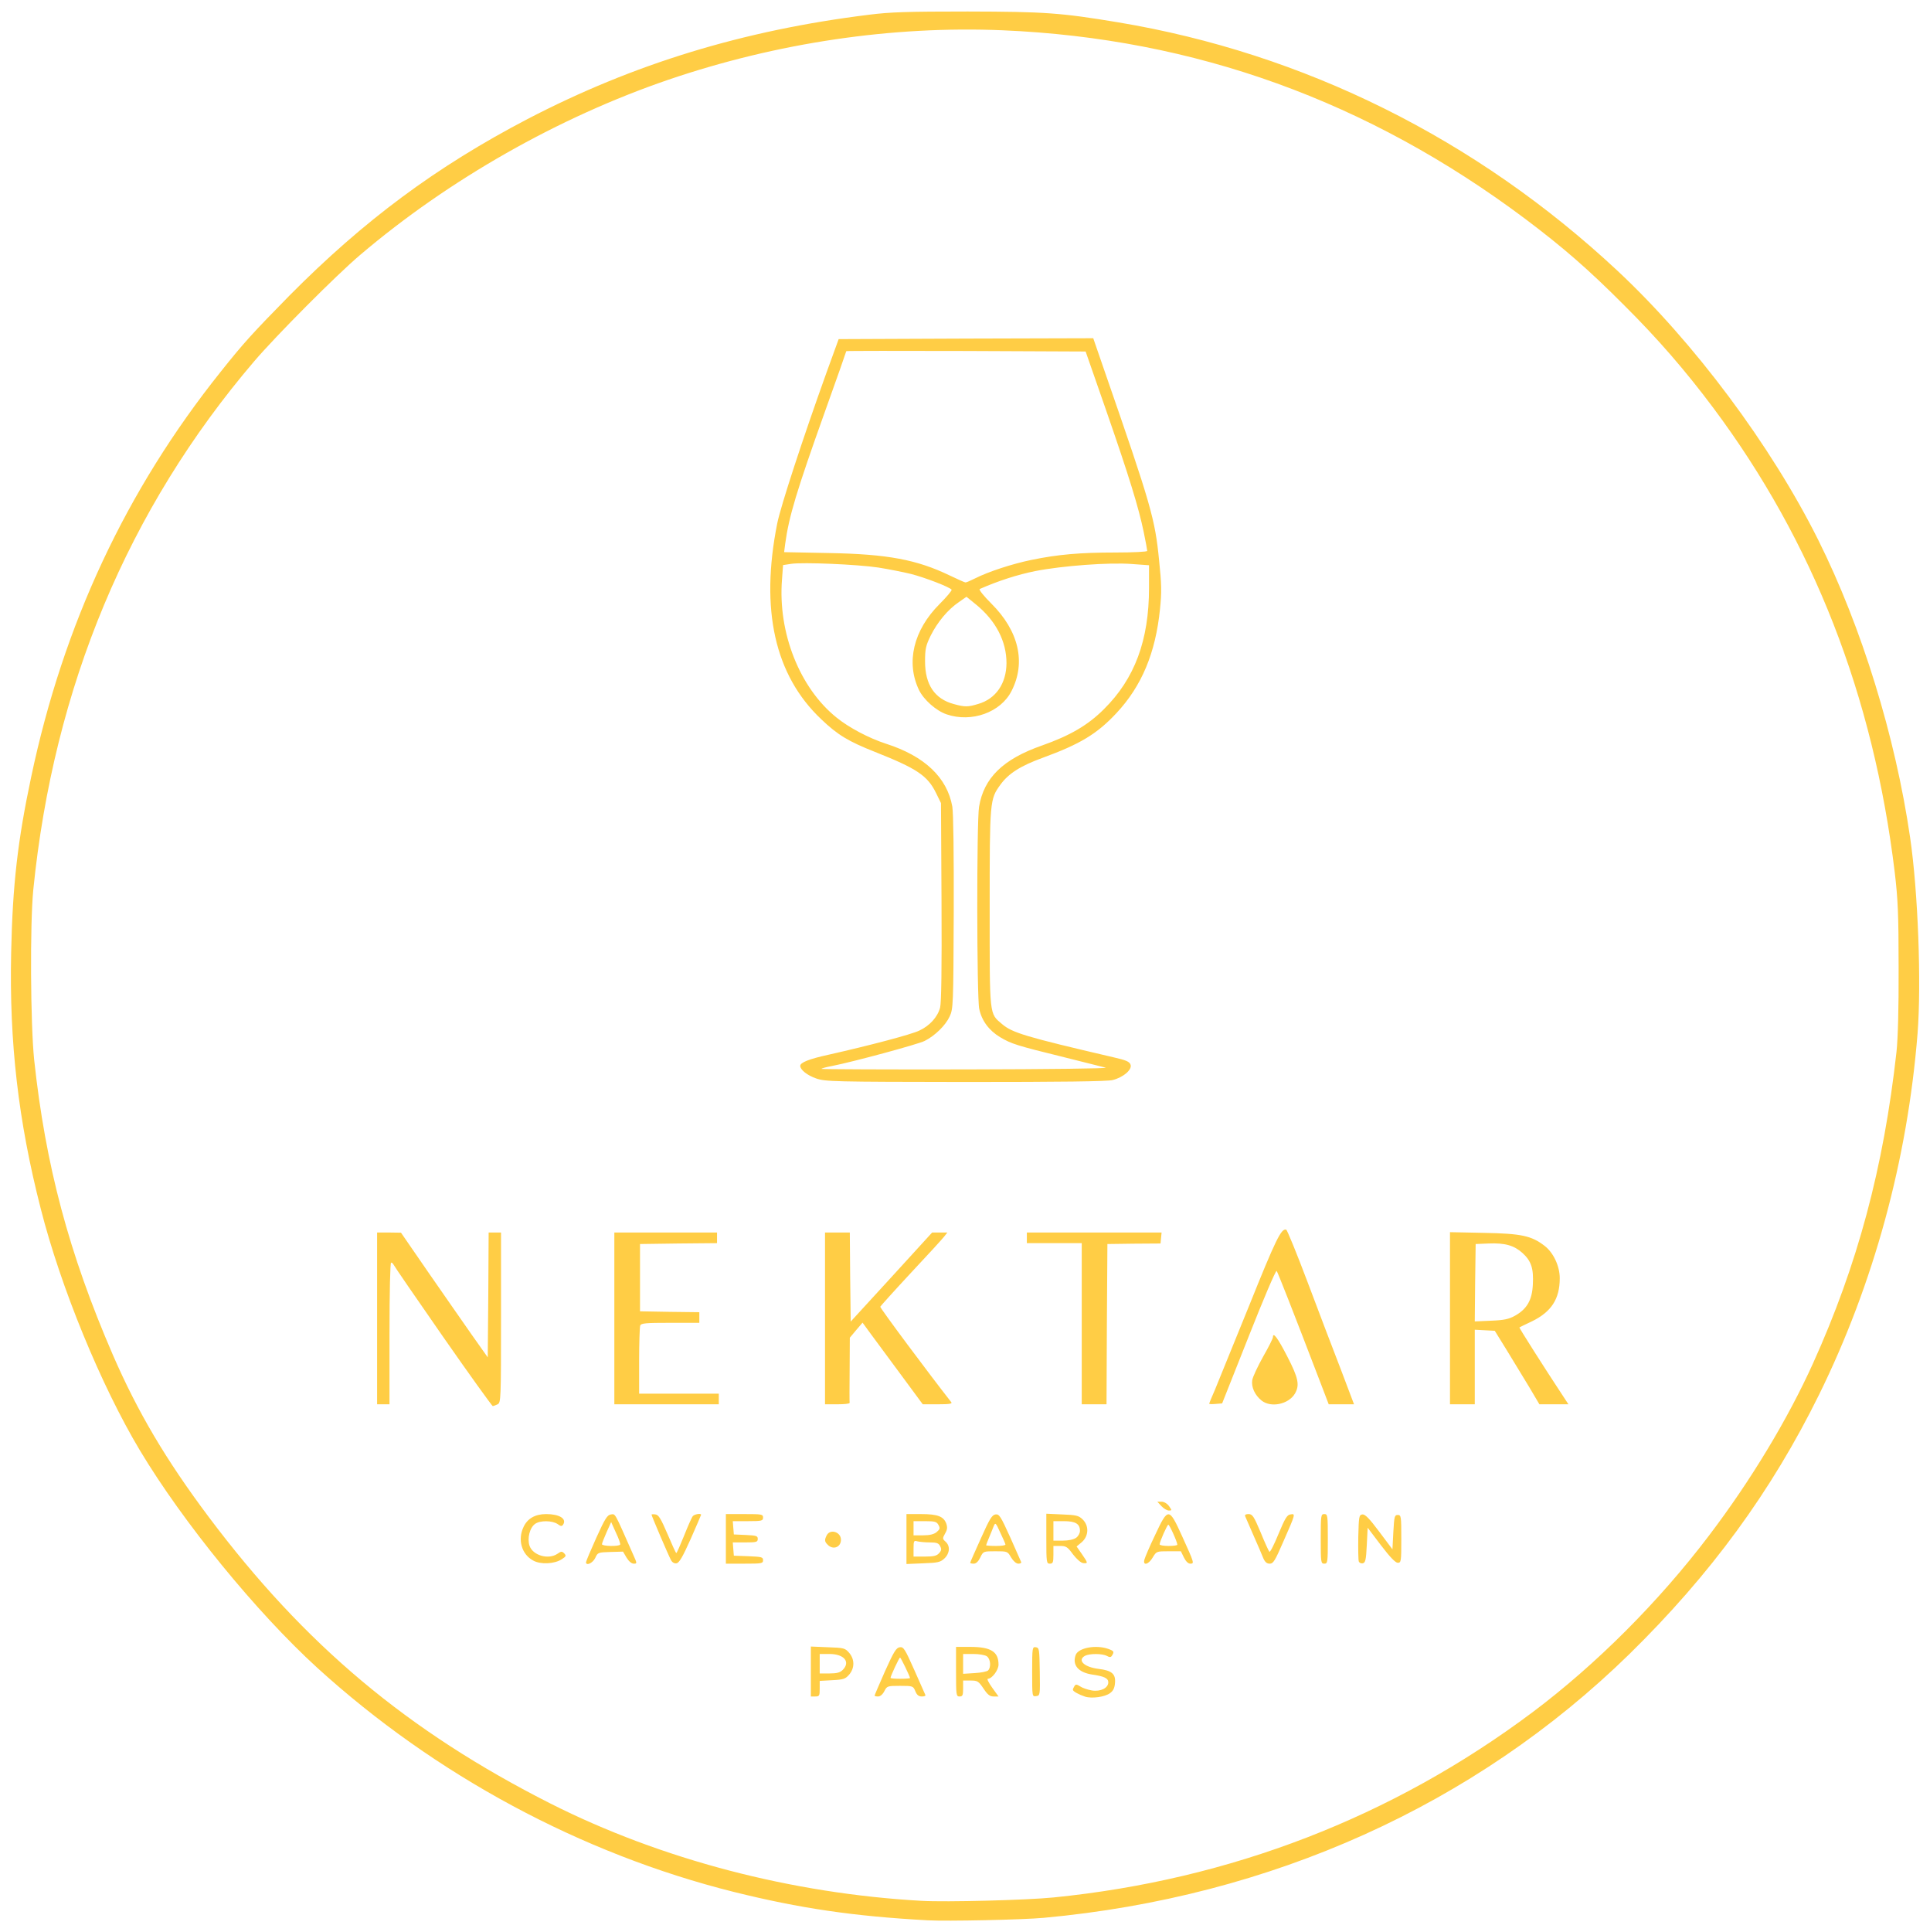
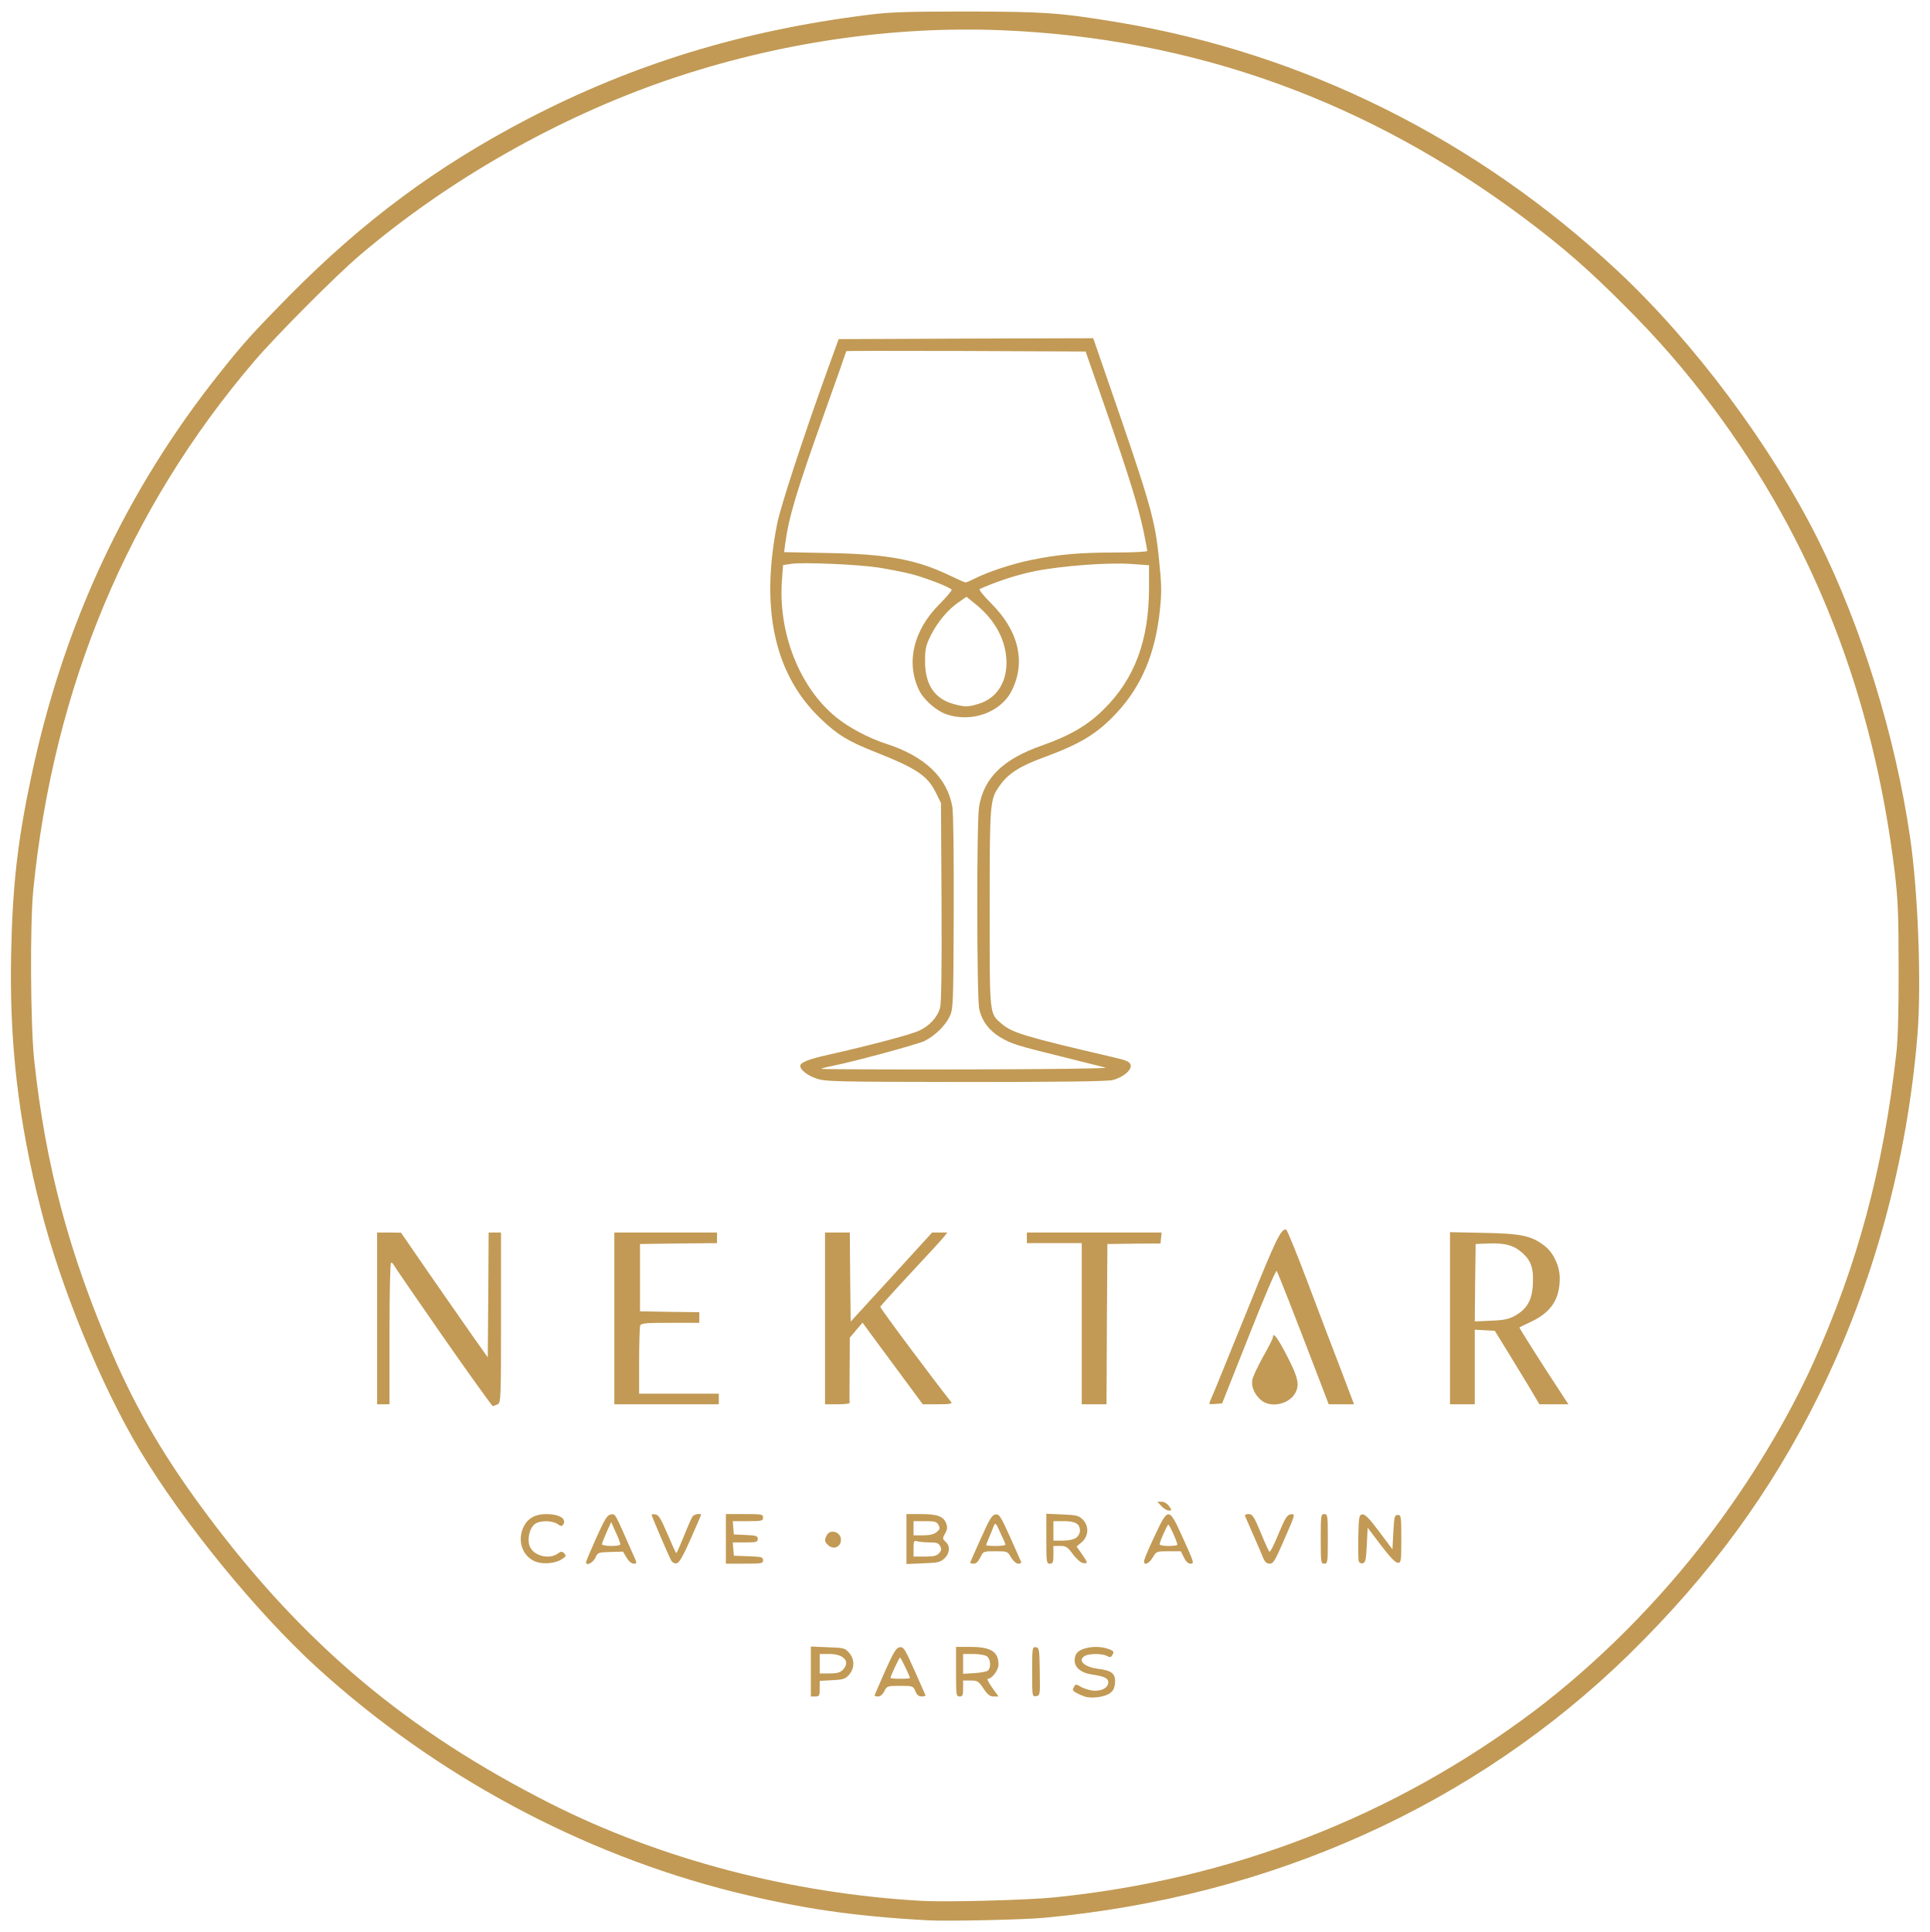
<svg xmlns="http://www.w3.org/2000/svg" viewBox="0 0 1090 1091" role="img" aria-label="NEKTAR, cave · bar à vin, Paris">
-   <path fill="#ffcd45" fill-rule="evenodd" d="M524.0 1084.4C481.8 1082.1 451.7 1077.6 414.6 1068.4C328.2 1046.8 245.8 1002.4 179.2 941.8C144.8 910.4 103.4 859.7 79.0 819.0C57.1 782.4 34.3 727.0 23.0 682.5C10.3 632.9 5.2 588.5 6.3 538.0C7.1 499.8 10.0 474.6 17.6 438.8C35.8 352.5 71.2 276.8 124.6 210.0C137.7 193.5 143.0 187.8 163.3 167.1C205.6 124.4 246.5 94.1 298.0 67.2C357.8 36.1 419.7 17.1 491.0 8.3C502.9 6.8 512.9 6.5 546.5 6.5C590.3 6.6 598.9 7.2 631.5 12.6C736.6 30.1 833.8 78.4 913.5 152.8C956.8 193.2 1000.4 251.6 1027.0 304.9C1051.5 354.0 1070.6 415.9 1078.9 473.0C1083.4 503.7 1085.3 555.4 1083.1 583.6C1077.4 655.1 1058.3 724.9 1027.5 787.5C1000.5 842.3 966.2 889.1 920.3 934.1C833.1 1019.3 718.0 1071.2 589.5 1083.0C577.7 1084.1 534.7 1085.0 524.0 1084.4ZM595.0 1071.5C695.0 1061.5 786.5 1026.1 865.5 967.0C901.5 940.0 937.0 904.5 965.4 867.0C988.8 836.2 1009.7 801.6 1024.0 770.0C1049.2 714.3 1063.9 659.5 1071.2 594.0C1072.0 586.6 1072.5 569.5 1072.4 546.5C1072.4 515.9 1072.0 507.8 1070.2 492.5C1058.1 392.7 1024.1 305.8 967.7 230.3C952.0 209.3 936.3 191.2 917.5 172.5C897.2 152.1 883.0 139.8 861.5 123.6C772.6 57.0 674.8 21.7 566.3 17.1C504.0 14.5 439.0 24.1 377.6 45.0C315.5 66.2 253.5 101.4 203.5 143.9C190.2 155.1 155.9 189.6 143.6 204.0C72.3 287.5 30.3 387.9 18.8 502.5C16.9 521.8 17.2 578.2 19.3 598.5C25.7 658.0 38.9 707.7 63.7 765.0C77.8 797.4 93.6 824.2 117.8 856.5C172.1 928.9 230.2 977.6 311.0 1018.5C373.4 1050.0 447.2 1069.3 520.5 1073.4C534.6 1074.2 579.9 1073.0 595.0 1071.5ZM612.9 958.1C609.3 956.9 606.0 955.1 606.0 954.2C606.0 953.8 606.4 952.9 606.9 952.1C607.6 951.0 608.2 951.1 610.1 952.3C611.4 953.2 614.4 954.2 616.7 954.6C621.7 955.4 626.0 953.2 626.0 950.0C626.0 947.7 623.7 946.6 616.8 945.6C609.0 944.4 605.5 940.2 607.6 934.5C609.2 930.5 619.0 928.7 625.9 931.1C629.2 932.3 629.5 932.7 628.1 934.9C627.5 935.9 626.8 936.0 625.2 935.1C622.6 933.7 615.5 933.7 612.9 935.0C608.3 937.5 612.3 941.4 620.4 942.4C627.9 943.3 630.2 945.2 629.8 950.2C629.6 953.2 628.8 954.8 627.0 956.1C624.1 958.3 616.7 959.3 612.9 958.1ZM458.0 943.9L458.0 929.8L467.6 930.2C476.7 930.5 477.3 930.7 479.6 933.3C482.8 937.0 482.8 942.0 479.6 945.7C477.5 948.1 476.4 948.5 470.1 948.8L463.0 949.2L463.0 953.6C463.0 957.6 462.8 958.0 460.5 958.0L458.0 958.0L458.0 943.9ZM494.0 957.5C494.0 957.2 496.7 951.0 499.9 943.7C504.9 932.6 506.2 930.5 508.2 930.2C510.4 929.9 511.1 931.1 516.5 943.2C519.7 950.5 522.5 956.8 522.7 957.2C522.9 957.7 522.0 958.0 520.7 958.0C518.9 958.0 517.9 957.2 517.0 955.0C515.8 952.1 515.6 952.0 508.4 952.0C501.2 952.0 501.0 952.1 499.5 955.0C498.6 956.8 497.2 958.0 496.0 958.0C494.9 958.0 494.0 957.8 494.0 957.5ZM540.0 944.0L540.0 930.0L548.0 930.0C559.7 930.0 564.0 932.7 564.0 940.0C564.0 943.1 560.3 948.0 558.0 948.0C557.3 948.0 558.4 950.2 560.4 953.0L564.0 958.0L561.2 958.0C559.1 958.0 557.8 957.0 555.5 953.5C552.7 949.4 552.2 949.0 548.2 949.0L544.0 949.0L544.0 953.5C544.0 957.3 543.7 958.0 542.0 958.0C540.1 958.0 540.0 957.3 540.0 944.0ZM583.0 944.0C583.0 930.3 583.1 929.9 585.1 930.2C587.0 930.5 587.1 931.2 587.3 944.0C587.5 957.3 587.5 957.5 585.2 957.8C583.0 958.1 583.0 958.1 583.0 944.0ZM514.0 947.6C514.0 946.7 508.8 936.0 508.4 936.0C507.9 936.0 503.0 946.5 503.0 947.5C503.0 947.8 505.5 948.0 508.5 948.0C511.5 948.0 514.0 947.8 514.0 947.6ZM476.0 943.0C480.5 938.5 476.8 934.0 468.5 934.0L463.0 934.0L463.0 939.5L463.0 945.0L468.5 945.0C472.7 945.0 474.5 944.5 476.0 943.0ZM558.1 943.3C559.9 941.5 559.5 936.8 557.4 935.3C556.4 934.6 553.1 934.0 549.8 934.0L544.0 934.0L544.0 939.6L544.0 945.2L550.5 944.8C554.1 944.6 557.5 943.9 558.1 943.3ZM301.1 881.2C294.6 877.7 292.3 869.4 295.7 862.3C297.9 857.5 302.3 855.0 308.5 855.0C315.9 855.0 320.2 857.6 318.1 860.9C317.4 862.0 316.8 862.0 314.9 860.6C311.9 858.6 305.1 858.5 302.3 860.5C299.2 862.6 297.7 868.8 299.1 872.9C301.0 878.4 309.8 880.9 314.9 877.4C316.9 876.0 317.4 875.9 318.7 877.2C319.9 878.5 319.8 878.9 317.3 880.5C313.2 883.2 305.3 883.6 301.1 881.2ZM331.0 882.2C331.0 881.7 333.6 875.5 336.8 868.4C341.8 857.4 343.0 855.5 345.1 855.2C347.7 854.9 346.9 853.6 357.6 877.8C359.9 882.9 359.9 883.0 358.0 883.0C356.7 883.0 355.2 881.7 353.9 879.6L351.9 876.2L344.8 876.4C337.8 876.6 337.6 876.7 336.2 879.8C334.8 882.7 331.0 884.4 331.0 882.2ZM379.0 881.0C377.6 878.4 368.0 856.0 368.0 855.3C368.0 855.1 369.0 855.0 370.2 855.2C372.0 855.4 373.3 857.6 377.0 866.2C379.5 872.1 381.7 877.0 382.0 877.0C382.3 877.0 384.2 872.6 386.4 867.2C388.5 861.9 390.7 856.9 391.3 856.2C392.1 855.1 396.0 854.4 396.0 855.4C396.0 855.6 393.3 861.8 390.1 869.1C385.6 879.2 383.6 882.6 382.1 882.8C380.9 883.0 379.7 882.3 379.0 881.0ZM410.0 869.0L410.0 855.0L420.5 855.0C430.3 855.0 431.0 855.1 431.0 857.0C431.0 858.8 430.3 859.0 422.4 859.0L413.9 859.0L414.2 862.8L414.5 866.5L421.2 866.8C427.2 867.1 428.0 867.3 428.0 869.0C428.0 870.8 427.3 871.0 420.9 871.0L413.9 871.0L414.2 874.8L414.5 878.5L422.8 878.8C430.2 879.1 431.0 879.3 431.0 881.0C431.0 882.9 430.3 883.0 420.5 883.0L410.0 883.0L410.0 869.0ZM512.0 869.1L512.0 855.0L520.2 855.0C529.6 855.0 533.0 856.3 534.5 860.4C535.2 862.5 535.1 863.8 533.8 866.0C532.3 868.7 532.3 869.0 534.1 870.6C536.8 873.0 536.5 877.2 533.4 880.1C531.1 882.2 529.8 882.5 521.4 882.8L512.0 883.2L512.0 869.1ZM548.0 882.5C548.0 882.2 550.7 876.1 554.0 868.8C559.0 857.6 560.3 855.5 562.3 855.2C564.4 854.9 565.2 856.2 570.6 868.1C573.8 875.3 576.6 881.6 576.8 882.1C577.0 882.6 576.3 883.0 575.2 883.0C574.0 883.0 572.4 881.6 571.1 879.5C569.1 876.0 569.0 876.0 562.2 876.0C555.4 876.0 555.4 876.0 553.7 879.5C552.6 881.8 551.3 883.0 550.0 883.0C548.9 883.0 548.0 882.8 548.0 882.5ZM591.0 868.9L591.0 854.8L599.9 855.2C607.7 855.5 609.2 855.8 611.4 857.9C615.2 861.5 615.0 867.3 611.1 870.8L608.1 873.3L611.1 877.6C614.6 882.7 614.6 882.9 611.9 882.7C610.6 882.6 608.3 880.6 606.1 877.8C603.0 873.5 602.1 873.0 598.8 873.0L595.0 873.0L595.0 878.0C595.0 882.3 594.7 883.0 593.0 883.0C591.1 883.0 591.0 882.3 591.0 868.9ZM646.4 880.7C646.7 879.5 649.4 873.1 652.5 866.7C659.8 851.1 660.3 851.2 667.7 867.5C674.6 882.7 674.7 883.0 672.3 883.0C671.1 883.0 669.8 881.7 668.7 879.5L667.0 876.0L660.1 876.0C653.3 876.0 653.2 876.0 651.1 879.5C648.8 883.5 645.4 884.4 646.4 880.7ZM713.5 879.8C712.8 878.0 710.3 872.2 708.0 867.0C705.7 861.8 703.6 856.9 703.3 856.2C703.0 855.4 703.7 855.0 705.2 855.0C707.4 855.0 708.2 856.2 712.0 865.2C714.3 870.9 716.6 875.9 717.0 876.3C717.4 876.7 719.7 872.2 722.1 866.3C725.8 857.4 727.0 855.4 728.9 855.2C731.8 854.7 731.9 854.6 724.8 870.7C720.2 881.3 719.2 883.0 717.2 883.0C715.5 883.0 714.5 882.1 713.5 879.8ZM746.0 869.0C746.0 855.7 746.1 855.0 748.0 855.0C749.9 855.0 750.0 855.7 750.0 869.0C750.0 882.3 749.9 883.0 748.0 883.0C746.1 883.0 746.0 882.3 746.0 869.0ZM767.5 881.8C767.2 881.0 767.1 874.8 767.2 867.9C767.5 856.4 767.6 855.5 769.5 855.2C771.0 855.0 773.4 857.4 779.0 864.9L786.5 874.9L787.0 865.2C787.5 856.3 787.7 855.5 789.5 855.5C791.4 855.5 791.5 856.2 791.5 869.0C791.5 881.8 791.4 882.5 789.5 882.5C788.2 882.5 785.1 879.3 780.0 872.6L772.5 862.7L772.0 872.6C771.6 881.0 771.2 882.5 769.7 882.8C768.8 883.0 767.8 882.5 767.5 881.8ZM530.4 877.1C531.8 875.6 531.9 874.7 531.0 873.1C530.2 871.4 529.0 871.0 525.2 871.0C522.6 871.0 519.5 870.7 518.2 870.4C516.2 869.8 516.0 870.1 516.0 874.4L516.0 879.0L522.3 879.0C527.3 879.0 529.1 878.6 530.4 877.1ZM467.6 872.4C465.7 870.6 465.6 869.6 467.0 866.9C469.0 863.2 475.0 865.1 475.0 869.5C475.0 873.7 470.6 875.4 467.6 872.4ZM350.3 872.2C350.5 871.8 349.5 868.8 347.9 865.5L345.2 859.5L342.6 865.3C341.2 868.5 340.0 871.5 340.0 872.0C340.0 873.2 349.7 873.4 350.3 872.2ZM567.9 872.2C567.9 871.8 566.6 868.8 565.0 865.5C562.4 859.7 562.2 859.6 561.2 862.0C560.7 863.4 559.5 866.2 558.6 868.4C557.7 870.5 557.0 872.4 557.0 872.6C557.0 872.8 559.5 873.0 562.5 873.0C565.5 873.0 568.0 872.7 567.9 872.2ZM665.0 872.3C665.0 870.8 660.6 861.0 659.9 861.0C659.3 861.0 655.0 870.6 655.0 872.1C655.0 872.6 657.2 873.0 660.0 873.0C662.8 873.0 665.0 872.7 665.0 872.3ZM607.8 868.4C609.0 867.6 610.0 865.8 610.0 864.5C610.0 860.5 607.5 859.0 600.9 859.0L595.0 859.0L595.0 864.5L595.0 870.0L600.3 870.0C603.4 870.0 606.4 869.4 607.8 868.4ZM529.0 865.2C530.9 863.6 531.1 863.0 530.1 861.2C529.1 859.3 528.1 859.0 522.5 859.0L516.0 859.0L516.0 863.0L516.0 867.0L521.4 867.0C525.1 867.0 527.5 866.4 529.0 865.2ZM656.0 850.5L653.7 848.0L656.1 848.0C657.5 848.0 659.3 849.1 660.3 850.5C662.0 852.9 662.0 853.0 660.2 853.0C659.2 853.0 657.3 851.9 656.0 850.5ZM250.0 754.5C234.9 732.8 222.4 714.6 222.2 714.0C222.0 713.5 221.4 713.0 220.9 713.0C220.4 713.0 220.0 729.4 220.0 753.0L220.0 793.0L216.5 793.0L213.0 793.0L213.0 744.5L213.0 696.0L219.8 696.0L226.5 696.1L241.8 718.3C250.3 730.5 261.3 746.4 266.3 753.5L275.5 766.5L275.8 731.2L276.0 696.0L279.5 696.0L283.0 696.0L283.0 744.0C283.0 790.4 282.9 792.0 281.1 793.0C280.0 793.5 278.8 794.0 278.3 794.0C277.9 793.9 265.1 776.2 250.0 754.5ZM347.0 744.5L347.0 696.0L376.0 696.0L405.0 696.0L405.0 699.0L405.0 702.0L383.2 702.2L361.5 702.5L361.5 721.5L361.5 740.5L378.2 740.8L395.0 741.0L395.0 744.0L395.0 747.0L378.6 747.0C364.6 747.0 362.1 747.2 361.6 748.6C361.3 749.5 361.0 758.5 361.0 768.6L361.0 787.0L383.5 787.0L406.0 787.0L406.0 790.0L406.0 793.0L376.5 793.0L347.0 793.0L347.0 744.5ZM466.0 744.5L466.0 696.0L473.0 696.0L480.0 696.0L480.2 721.2L480.5 746.3L503.5 721.2L526.5 696.0L530.8 696.0L535.1 696.0L533.3 698.3C532.3 699.6 523.9 708.8 514.5 718.8C505.1 728.9 497.4 737.5 497.2 737.9C497.0 738.6 524.8 775.9 537.3 791.8C538.0 792.7 536.4 793.0 529.7 793.0L521.2 793.0L508.8 776.2C502.0 767.0 494.4 756.7 491.8 753.2L487.2 746.9L483.6 751.1L480.0 755.4L479.9 773.4C479.8 783.4 479.8 791.8 479.9 792.2C479.9 792.7 476.9 793.0 473.0 793.0L466.0 793.0L466.0 744.5ZM611.0 747.5L611.0 702.0L595.5 702.0L580.0 702.0L580.0 699.0L580.0 696.0L618.1 696.0L656.1 696.0L655.8 699.1L655.5 702.2L640.5 702.3L625.5 702.5L625.2 747.8L625.0 793.0L618.0 793.0L611.0 793.0L611.0 747.5ZM683.0 792.7C683.0 792.4 684.4 788.9 686.2 784.9C687.9 780.8 696.6 759.4 705.6 737.2C720.6 699.9 723.7 693.5 726.5 694.4C727.0 694.5 732.5 707.9 738.6 724.1C744.7 740.3 753.1 762.4 757.3 773.2L764.8 793.0L757.6 793.0L750.5 793.0L745.6 780.2C730.2 740.0 721.7 718.4 721.1 717.7C720.6 717.2 713.5 733.9 705.3 754.7L690.3 792.5L686.6 792.8C684.6 793.0 683.0 792.9 683.0 792.7ZM712.6 790.9C708.8 787.9 706.7 783.3 707.3 779.4C707.6 777.5 710.4 771.6 713.4 766.2C716.5 760.8 719.0 755.8 719.0 755.1C719.0 751.9 721.7 755.5 727.1 766.0C733.4 778.2 734.2 782.2 731.4 787.0C727.8 793.0 717.9 795.1 712.6 790.9ZM819.0 744.4L819.0 695.8L838.2 696.2C859.3 696.6 865.0 697.8 872.4 703.5C877.4 707.3 881.0 715.0 881.0 721.8C881.0 733.5 876.3 740.8 865.2 746.2C861.5 747.9 858.4 749.5 858.2 749.6C857.9 749.7 872.9 773.3 882.1 787.2L885.9 793.0L877.7 793.0L869.5 793.0L863.7 783.2C860.5 777.9 854.8 768.5 851.1 762.5L844.3 751.5L838.7 751.2L833.0 750.9L833.0 772.0L833.0 793.0L826.0 793.0L819.0 793.0L819.0 744.4ZM855.7 743.0C862.5 739.2 865.4 734.1 865.8 725.4C866.3 716.3 864.9 712.1 860.0 707.6C855.2 703.3 850.1 701.8 840.7 702.2L833.5 702.5L833.2 724.4L833.0 746.2L842.2 745.8C849.6 745.5 852.3 744.9 855.7 743.0ZM461.0 609.0C456.0 607.3 452.0 604.1 452.0 601.9C452.0 600.0 457.0 598.0 468.0 595.6C491.5 590.3 514.6 584.2 519.2 582.0C525.1 579.3 529.6 574.3 531.0 569.0C531.7 566.3 532.0 547.0 531.8 509.2L531.5 453.5L528.7 447.8C523.9 438.0 517.9 434.0 494.2 424.6C479.3 418.7 473.2 415.1 463.8 406.1C437.6 381.3 429.3 344.3 439.0 295.6C441.0 285.7 453.4 247.8 466.8 210.5L473.7 191.5L545.6 191.2L617.5 191.0L624.3 210.7C650.2 285.4 652.4 293.0 654.7 316.5C656.1 329.8 656.2 334.4 655.2 344.0C652.7 368.7 644.9 387.4 630.6 402.7C619.7 414.4 610.1 420.2 589.0 427.9C576.4 432.5 569.6 436.8 565.0 443.2C559.1 451.4 559.0 452.0 559.0 512.7C559.0 574.5 558.7 572.1 566.0 578.3C571.8 583.2 578.9 585.4 628.7 597.0C636.2 598.7 638.0 599.5 638.6 601.3C639.5 604.1 634.4 608.4 628.5 609.9C625.5 610.7 599.1 611.0 545.3 611.0C470.7 610.9 466.2 610.8 461.0 609.0ZM624.5 602.9C622.9 602.5 612.3 599.8 601.0 597.0C574.2 590.4 571.3 589.5 564.9 585.7C558.6 581.9 554.5 576.4 553.1 569.7C551.7 563.6 551.6 463.8 553.0 455.6C555.7 439.3 566.5 428.7 588.5 421.0C604.4 415.4 614.5 409.5 623.5 400.5C640.9 383.3 649.0 361.6 649.0 332.0L649.0 319.2L639.4 318.5C626.5 317.5 599.9 319.5 584.7 322.5C574.8 324.5 564.1 327.9 553.4 332.6C552.7 332.9 555.6 336.5 559.9 340.8C575.4 356.2 579.6 374.0 571.4 390.1C565.3 402.3 548.8 408.2 534.7 403.4C528.8 401.4 521.8 395.2 519.1 389.7C511.6 374.1 515.9 355.9 530.7 341.1C534.7 337.1 537.8 333.4 537.5 333.0C536.6 331.6 522.7 326.2 514.5 324.1C510.0 323.0 501.8 321.4 496.2 320.5C484.3 318.7 453.5 317.4 446.9 318.4L442.3 319.1L441.7 327.2C439.3 357.3 451.7 388.5 472.5 405.2C479.5 410.9 490.9 416.9 500.5 420.0C522.3 427.0 535.0 439.1 537.9 455.5C538.5 459.3 538.8 481.5 538.7 515.5C538.5 567.7 538.4 569.7 536.4 574.0C534.1 579.0 528.1 584.9 522.3 587.8C518.6 589.7 481.6 599.7 469.8 602.0C466.6 602.6 464.0 603.3 464.0 603.6C464.0 603.8 500.8 604.0 545.8 603.9C592.7 603.8 626.2 603.4 624.5 602.9ZM552.6 397.5C562.5 394.6 568.4 386.0 568.5 374.5C568.5 362.1 562.5 350.5 551.2 341.3L545.9 337.0L541.6 340.0C535.4 344.2 529.5 351.3 525.7 358.9C522.9 364.6 522.5 366.5 522.5 373.5C522.5 386.6 527.9 394.7 538.8 397.6C545.0 399.3 546.7 399.3 552.6 397.5ZM550.8 326.6C558.3 322.8 571.8 318.4 582.5 316.2C597.5 313.1 610.0 312.0 630.0 312.0C639.9 312.0 648.0 311.6 648.0 311.1C648.0 310.6 647.1 305.8 646.0 300.4C643.1 286.5 637.9 269.5 624.7 231.5L613.2 198.5L545.6 198.2C508.4 198.1 478.0 198.1 478.0 198.3C478.0 198.5 472.6 214.0 465.9 232.6C449.8 277.7 445.6 291.7 443.5 307.1L442.9 311.8L468.2 312.3C501.3 312.9 517.8 316.0 536.5 325.0C540.9 327.1 544.9 328.9 545.3 328.9C545.7 329.0 548.2 327.9 550.8 326.6Z" />
+   <path fill="#c29a55" fill-rule="evenodd" d="M524.0 1084.4C481.8 1082.1 451.7 1077.6 414.6 1068.4C328.2 1046.8 245.8 1002.4 179.2 941.8C144.8 910.4 103.4 859.7 79.0 819.0C57.1 782.4 34.3 727.0 23.0 682.5C10.3 632.9 5.2 588.5 6.3 538.0C7.1 499.8 10.0 474.6 17.6 438.8C35.8 352.5 71.2 276.8 124.6 210.0C137.7 193.5 143.0 187.8 163.3 167.1C205.6 124.4 246.5 94.1 298.0 67.2C357.8 36.1 419.7 17.1 491.0 8.3C502.9 6.8 512.9 6.5 546.5 6.5C590.3 6.6 598.9 7.2 631.5 12.6C736.6 30.1 833.8 78.4 913.5 152.8C956.8 193.2 1000.4 251.6 1027.0 304.9C1051.5 354.0 1070.6 415.9 1078.9 473.0C1083.4 503.7 1085.3 555.4 1083.1 583.6C1077.4 655.1 1058.3 724.9 1027.5 787.5C1000.5 842.3 966.2 889.1 920.3 934.1C833.1 1019.3 718.0 1071.2 589.5 1083.0C577.7 1084.1 534.7 1085.0 524.0 1084.4ZM595.0 1071.5C695.0 1061.5 786.5 1026.1 865.5 967.0C901.5 940.0 937.0 904.5 965.4 867.0C988.8 836.2 1009.7 801.6 1024.0 770.0C1049.2 714.3 1063.9 659.5 1071.2 594.0C1072.0 586.6 1072.5 569.5 1072.4 546.5C1072.4 515.9 1072.0 507.8 1070.2 492.5C1058.1 392.7 1024.1 305.8 967.7 230.3C952.0 209.3 936.3 191.2 917.5 172.5C897.2 152.1 883.0 139.8 861.5 123.6C772.6 57.0 674.8 21.7 566.3 17.1C504.0 14.5 439.0 24.1 377.6 45.0C315.5 66.2 253.5 101.4 203.5 143.9C190.2 155.1 155.9 189.6 143.6 204.0C72.3 287.5 30.3 387.9 18.8 502.5C16.9 521.8 17.2 578.2 19.3 598.5C25.7 658.0 38.9 707.7 63.7 765.0C77.8 797.4 93.6 824.2 117.8 856.5C172.1 928.9 230.2 977.6 311.0 1018.5C373.4 1050.0 447.2 1069.3 520.5 1073.4C534.6 1074.2 579.9 1073.0 595.0 1071.5ZM612.9 958.1C609.3 956.9 606.0 955.1 606.0 954.2C606.0 953.8 606.4 952.9 606.9 952.1C607.6 951.0 608.2 951.1 610.1 952.3C611.4 953.2 614.4 954.2 616.7 954.6C621.7 955.4 626.0 953.2 626.0 950.0C626.0 947.7 623.7 946.6 616.8 945.6C609.0 944.4 605.5 940.2 607.6 934.5C609.2 930.5 619.0 928.7 625.9 931.1C629.2 932.3 629.5 932.7 628.1 934.9C627.5 935.9 626.8 936.0 625.2 935.1C622.6 933.7 615.5 933.7 612.9 935.0C608.3 937.5 612.3 941.4 620.4 942.4C627.9 943.3 630.2 945.2 629.8 950.2C629.6 953.2 628.8 954.8 627.0 956.1C624.1 958.3 616.7 959.3 612.9 958.1ZM458.0 943.9L458.0 929.8L467.6 930.2C476.7 930.5 477.3 930.7 479.6 933.3C482.8 937.0 482.8 942.0 479.6 945.7C477.5 948.1 476.4 948.5 470.1 948.8L463.0 949.2L463.0 953.6C463.0 957.6 462.8 958.0 460.5 958.0L458.0 958.0L458.0 943.9ZM494.0 957.5C494.0 957.2 496.7 951.0 499.9 943.7C504.9 932.6 506.2 930.5 508.2 930.2C510.4 929.9 511.1 931.1 516.5 943.2C519.7 950.5 522.5 956.8 522.7 957.2C522.9 957.7 522.0 958.0 520.7 958.0C518.9 958.0 517.9 957.2 517.0 955.0C515.8 952.1 515.6 952.0 508.4 952.0C501.2 952.0 501.0 952.1 499.5 955.0C498.6 956.8 497.2 958.0 496.0 958.0C494.9 958.0 494.0 957.8 494.0 957.5ZM540.0 944.0L540.0 930.0L548.0 930.0C559.7 930.0 564.0 932.7 564.0 940.0C564.0 943.1 560.3 948.0 558.0 948.0C557.3 948.0 558.4 950.2 560.4 953.0L564.0 958.0L561.2 958.0C559.1 958.0 557.8 957.0 555.5 953.5C552.7 949.4 552.2 949.0 548.2 949.0L544.0 949.0L544.0 953.5C544.0 957.3 543.7 958.0 542.0 958.0C540.1 958.0 540.0 957.3 540.0 944.0ZM583.0 944.0C583.0 930.3 583.1 929.9 585.1 930.2C587.0 930.5 587.1 931.2 587.3 944.0C587.5 957.3 587.5 957.5 585.2 957.8C583.0 958.1 583.0 958.1 583.0 944.0ZM514.0 947.6C514.0 946.7 508.8 936.0 508.4 936.0C507.9 936.0 503.0 946.5 503.0 947.5C503.0 947.8 505.5 948.0 508.5 948.0C511.5 948.0 514.0 947.8 514.0 947.6ZM476.0 943.0C480.5 938.5 476.8 934.0 468.5 934.0L463.0 934.0L463.0 939.5L463.0 945.0L468.5 945.0C472.7 945.0 474.5 944.5 476.0 943.0ZM558.1 943.3C559.9 941.5 559.5 936.8 557.4 935.3C556.4 934.6 553.1 934.0 549.8 934.0L544.0 934.0L544.0 939.6L544.0 945.2L550.5 944.8C554.1 944.6 557.5 943.9 558.1 943.3ZM301.1 881.2C294.6 877.7 292.3 869.4 295.7 862.3C297.9 857.5 302.3 855.0 308.5 855.0C315.9 855.0 320.2 857.6 318.1 860.9C317.4 862.0 316.8 862.0 314.9 860.6C311.9 858.6 305.1 858.5 302.3 860.5C299.2 862.6 297.7 868.8 299.1 872.9C301.0 878.4 309.8 880.9 314.9 877.4C316.9 876.0 317.4 875.9 318.7 877.2C319.9 878.5 319.8 878.9 317.3 880.5C313.2 883.2 305.3 883.6 301.1 881.2ZM331.0 882.2C331.0 881.7 333.6 875.5 336.8 868.4C341.8 857.4 343.0 855.5 345.1 855.2C347.7 854.9 346.9 853.6 357.6 877.8C359.9 882.9 359.9 883.0 358.0 883.0C356.7 883.0 355.2 881.7 353.9 879.6L351.9 876.2L344.8 876.4C337.8 876.6 337.6 876.7 336.2 879.8C334.8 882.7 331.0 884.4 331.0 882.2ZM379.0 881.0C377.6 878.4 368.0 856.0 368.0 855.3C368.0 855.1 369.0 855.0 370.2 855.2C372.0 855.4 373.3 857.6 377.0 866.2C379.5 872.1 381.7 877.0 382.0 877.0C382.3 877.0 384.2 872.6 386.4 867.2C388.5 861.9 390.7 856.9 391.3 856.2C392.1 855.1 396.0 854.4 396.0 855.4C396.0 855.6 393.3 861.8 390.1 869.1C385.6 879.2 383.6 882.6 382.1 882.8C380.9 883.0 379.7 882.3 379.0 881.0ZM410.0 869.0L410.0 855.0L420.5 855.0C430.3 855.0 431.0 855.1 431.0 857.0C431.0 858.8 430.3 859.0 422.4 859.0L413.9 859.0L414.2 862.8L414.5 866.5L421.2 866.8C427.2 867.1 428.0 867.3 428.0 869.0C428.0 870.8 427.3 871.0 420.9 871.0L413.9 871.0L414.2 874.8L414.5 878.5L422.8 878.8C430.2 879.1 431.0 879.3 431.0 881.0C431.0 882.9 430.3 883.0 420.5 883.0L410.0 883.0L410.0 869.0ZM512.0 869.1L512.0 855.0L520.2 855.0C529.6 855.0 533.0 856.3 534.5 860.4C535.2 862.5 535.1 863.8 533.8 866.0C532.3 868.7 532.3 869.0 534.1 870.6C536.8 873.0 536.5 877.2 533.4 880.1C531.1 882.2 529.8 882.5 521.4 882.8L512.0 883.2L512.0 869.1ZM548.0 882.5C548.0 882.2 550.7 876.1 554.0 868.8C559.0 857.6 560.3 855.5 562.3 855.2C564.4 854.9 565.2 856.2 570.6 868.1C573.8 875.3 576.6 881.6 576.8 882.1C577.0 882.6 576.3 883.0 575.2 883.0C574.0 883.0 572.4 881.6 571.1 879.5C569.1 876.0 569.0 876.0 562.2 876.0C555.4 876.0 555.4 876.0 553.7 879.5C552.6 881.8 551.3 883.0 550.0 883.0C548.9 883.0 548.0 882.8 548.0 882.5ZM591.0 868.9L591.0 854.8L599.9 855.2C607.7 855.5 609.2 855.8 611.4 857.9C615.2 861.5 615.0 867.3 611.1 870.8L608.1 873.3L611.1 877.6C614.6 882.7 614.6 882.9 611.9 882.7C610.6 882.6 608.3 880.6 606.1 877.8C603.0 873.5 602.1 873.0 598.8 873.0L595.0 873.0L595.0 878.0C595.0 882.3 594.7 883.0 593.0 883.0C591.1 883.0 591.0 882.3 591.0 868.9ZM646.4 880.7C646.7 879.5 649.4 873.1 652.5 866.7C659.8 851.1 660.3 851.2 667.7 867.5C674.6 882.7 674.7 883.0 672.3 883.0C671.1 883.0 669.8 881.7 668.7 879.5L667.0 876.0L660.1 876.0C653.3 876.0 653.2 876.0 651.1 879.5C648.8 883.5 645.4 884.4 646.4 880.7ZM713.5 879.8C712.8 878.0 710.3 872.2 708.0 867.0C705.7 861.8 703.6 856.9 703.3 856.2C703.0 855.4 703.7 855.0 705.2 855.0C707.4 855.0 708.2 856.2 712.0 865.2C714.3 870.9 716.6 875.9 717.0 876.3C717.4 876.7 719.7 872.2 722.1 866.3C725.8 857.4 727.0 855.4 728.9 855.2C731.8 854.7 731.9 854.6 724.8 870.7C720.2 881.3 719.2 883.0 717.2 883.0C715.5 883.0 714.5 882.1 713.5 879.8ZM746.0 869.0C746.0 855.7 746.1 855.0 748.0 855.0C749.9 855.0 750.0 855.7 750.0 869.0C750.0 882.3 749.9 883.0 748.0 883.0C746.1 883.0 746.0 882.3 746.0 869.0ZM767.5 881.8C767.2 881.0 767.1 874.8 767.2 867.9C767.5 856.4 767.6 855.5 769.5 855.2C771.0 855.0 773.4 857.4 779.0 864.9L786.5 874.9L787.0 865.2C787.5 856.3 787.7 855.5 789.5 855.5C791.4 855.5 791.5 856.2 791.5 869.0C791.5 881.8 791.4 882.5 789.5 882.5C788.2 882.5 785.1 879.3 780.0 872.6L772.5 862.7L772.0 872.6C771.6 881.0 771.2 882.5 769.7 882.8C768.8 883.0 767.8 882.5 767.5 881.8ZM530.4 877.1C531.8 875.6 531.9 874.7 531.0 873.1C530.2 871.4 529.0 871.0 525.2 871.0C522.6 871.0 519.5 870.7 518.2 870.4C516.2 869.8 516.0 870.1 516.0 874.4L516.0 879.0L522.3 879.0C527.3 879.0 529.1 878.6 530.4 877.1ZM467.6 872.4C465.7 870.6 465.6 869.6 467.0 866.9C469.0 863.2 475.0 865.1 475.0 869.5C475.0 873.7 470.6 875.4 467.6 872.4ZM350.3 872.2C350.5 871.8 349.5 868.8 347.9 865.5L345.2 859.5L342.6 865.3C341.2 868.5 340.0 871.5 340.0 872.0C340.0 873.2 349.7 873.4 350.3 872.2ZM567.9 872.2C567.9 871.8 566.6 868.8 565.0 865.5C562.4 859.7 562.2 859.6 561.2 862.0C560.7 863.4 559.5 866.2 558.6 868.4C557.7 870.5 557.0 872.4 557.0 872.6C557.0 872.8 559.5 873.0 562.5 873.0C565.5 873.0 568.0 872.7 567.9 872.2ZM665.0 872.3C665.0 870.8 660.6 861.0 659.9 861.0C659.3 861.0 655.0 870.6 655.0 872.1C655.0 872.6 657.2 873.0 660.0 873.0C662.8 873.0 665.0 872.7 665.0 872.3ZM607.8 868.4C609.0 867.6 610.0 865.8 610.0 864.5C610.0 860.5 607.5 859.0 600.9 859.0L595.0 859.0L595.0 864.5L595.0 870.0L600.3 870.0C603.4 870.0 606.4 869.4 607.8 868.4ZM529.0 865.2C530.9 863.6 531.1 863.0 530.1 861.2C529.1 859.3 528.1 859.0 522.5 859.0L516.0 859.0L516.0 863.0L516.0 867.0L521.4 867.0C525.1 867.0 527.5 866.4 529.0 865.2ZM656.0 850.5L653.7 848.0L656.1 848.0C657.5 848.0 659.3 849.1 660.3 850.5C662.0 852.9 662.0 853.0 660.2 853.0C659.2 853.0 657.3 851.9 656.0 850.5ZM250.0 754.5C234.9 732.8 222.4 714.6 222.2 714.0C222.0 713.5 221.4 713.0 220.9 713.0C220.4 713.0 220.0 729.4 220.0 753.0L220.0 793.0L216.5 793.0L213.0 793.0L213.0 744.5L213.0 696.0L219.8 696.0L226.5 696.1L241.8 718.3C250.3 730.5 261.3 746.4 266.3 753.5L275.5 766.5L275.8 731.2L276.0 696.0L279.5 696.0L283.0 696.0L283.0 744.0C283.0 790.4 282.9 792.0 281.1 793.0C280.0 793.5 278.8 794.0 278.3 794.0C277.9 793.9 265.1 776.2 250.0 754.5ZM347.0 744.5L347.0 696.0L376.0 696.0L405.0 696.0L405.0 699.0L405.0 702.0L383.2 702.2L361.5 702.5L361.5 721.5L361.5 740.5L378.2 740.8L395.0 741.0L395.0 744.0L395.0 747.0L378.6 747.0C364.6 747.0 362.1 747.2 361.6 748.6C361.3 749.5 361.0 758.5 361.0 768.6L361.0 787.0L383.5 787.0L406.0 787.0L406.0 790.0L406.0 793.0L376.5 793.0L347.0 793.0L347.0 744.5ZM466.0 744.5L466.0 696.0L473.0 696.0L480.0 696.0L480.2 721.2L480.5 746.3L503.5 721.2L526.5 696.0L530.8 696.0L535.1 696.0L533.3 698.3C532.3 699.6 523.9 708.8 514.5 718.8C505.1 728.9 497.4 737.5 497.2 737.9C497.0 738.6 524.8 775.9 537.3 791.8C538.0 792.7 536.4 793.0 529.7 793.0L521.2 793.0L508.8 776.2C502.0 767.0 494.4 756.7 491.8 753.2L487.2 746.9L483.6 751.1L480.0 755.4L479.9 773.4C479.8 783.4 479.8 791.8 479.9 792.2C479.9 792.7 476.9 793.0 473.0 793.0L466.0 793.0L466.0 744.5ZM611.0 747.5L611.0 702.0L595.5 702.0L580.0 702.0L580.0 699.0L580.0 696.0L618.1 696.0L656.1 696.0L655.8 699.1L655.5 702.2L640.5 702.3L625.5 702.5L625.2 747.8L625.0 793.0L618.0 793.0L611.0 793.0L611.0 747.5ZM683.0 792.7C683.0 792.4 684.4 788.9 686.2 784.9C687.9 780.8 696.6 759.4 705.6 737.2C720.6 699.9 723.7 693.5 726.5 694.4C727.0 694.5 732.5 707.9 738.6 724.1C744.7 740.3 753.1 762.4 757.3 773.2L764.8 793.0L757.6 793.0L750.5 793.0L745.6 780.2C730.2 740.0 721.7 718.4 721.1 717.7C720.6 717.2 713.5 733.9 705.3 754.7L690.3 792.5L686.6 792.8C684.6 793.0 683.0 792.9 683.0 792.7ZM712.6 790.9C708.8 787.9 706.7 783.3 707.3 779.4C707.6 777.5 710.4 771.6 713.4 766.2C716.5 760.8 719.0 755.8 719.0 755.1C719.0 751.9 721.7 755.5 727.1 766.0C733.4 778.2 734.2 782.2 731.4 787.0C727.8 793.0 717.9 795.1 712.6 790.9ZM819.0 744.4L819.0 695.8L838.2 696.2C859.3 696.6 865.0 697.8 872.4 703.5C877.4 707.3 881.0 715.0 881.0 721.8C881.0 733.5 876.3 740.8 865.2 746.2C861.5 747.9 858.4 749.5 858.2 749.6C857.9 749.7 872.9 773.3 882.1 787.2L885.9 793.0L877.7 793.0L869.5 793.0L863.7 783.2C860.5 777.9 854.8 768.5 851.1 762.5L844.3 751.5L838.7 751.2L833.0 750.9L833.0 772.0L833.0 793.0L826.0 793.0L819.0 793.0L819.0 744.4ZM855.7 743.0C862.5 739.2 865.4 734.1 865.8 725.4C866.3 716.3 864.9 712.1 860.0 707.6C855.2 703.3 850.1 701.8 840.7 702.2L833.5 702.5L833.2 724.4L833.0 746.2L842.2 745.8C849.6 745.5 852.3 744.9 855.7 743.0ZM461.0 609.0C456.0 607.3 452.0 604.1 452.0 601.9C452.0 600.0 457.0 598.0 468.0 595.6C491.5 590.3 514.6 584.2 519.2 582.0C525.1 579.3 529.6 574.3 531.0 569.0C531.7 566.3 532.0 547.0 531.8 509.2L531.5 453.5L528.7 447.8C523.9 438.0 517.9 434.0 494.2 424.6C479.3 418.7 473.2 415.1 463.8 406.1C437.6 381.3 429.3 344.3 439.0 295.6C441.0 285.7 453.4 247.8 466.8 210.5L473.7 191.5L545.6 191.2L617.5 191.0L624.3 210.7C650.2 285.4 652.4 293.0 654.7 316.5C656.1 329.8 656.2 334.4 655.2 344.0C652.7 368.7 644.9 387.4 630.6 402.7C619.7 414.4 610.1 420.2 589.0 427.9C576.4 432.5 569.6 436.8 565.0 443.2C559.1 451.4 559.0 452.0 559.0 512.7C559.0 574.5 558.7 572.1 566.0 578.3C571.8 583.2 578.9 585.4 628.7 597.0C636.2 598.7 638.0 599.5 638.6 601.3C639.5 604.1 634.4 608.4 628.5 609.9C625.5 610.7 599.1 611.0 545.3 611.0C470.7 610.9 466.2 610.8 461.0 609.0ZM624.5 602.9C622.9 602.5 612.3 599.8 601.0 597.0C574.2 590.4 571.3 589.5 564.9 585.7C558.6 581.9 554.5 576.4 553.1 569.7C551.7 563.6 551.6 463.8 553.0 455.6C555.7 439.3 566.5 428.7 588.5 421.0C604.4 415.4 614.5 409.5 623.5 400.5C640.9 383.3 649.0 361.6 649.0 332.0L649.0 319.2L639.4 318.5C626.5 317.5 599.9 319.5 584.7 322.5C574.8 324.5 564.1 327.9 553.4 332.6C552.7 332.9 555.6 336.5 559.9 340.8C575.4 356.2 579.6 374.0 571.4 390.1C565.3 402.3 548.8 408.2 534.7 403.4C528.8 401.4 521.8 395.2 519.1 389.7C511.6 374.1 515.9 355.9 530.7 341.1C534.7 337.1 537.8 333.4 537.5 333.0C536.6 331.6 522.7 326.2 514.5 324.1C510.0 323.0 501.8 321.4 496.2 320.5C484.3 318.7 453.5 317.4 446.9 318.4L442.3 319.1L441.7 327.2C439.3 357.3 451.7 388.5 472.5 405.2C479.5 410.9 490.9 416.9 500.5 420.0C522.3 427.0 535.0 439.1 537.9 455.5C538.5 459.3 538.8 481.5 538.7 515.5C538.5 567.7 538.4 569.7 536.4 574.0C534.1 579.0 528.1 584.9 522.3 587.8C518.6 589.7 481.6 599.7 469.8 602.0C466.6 602.6 464.0 603.3 464.0 603.6C464.0 603.8 500.8 604.0 545.8 603.9C592.7 603.8 626.2 603.4 624.5 602.9ZM552.6 397.5C562.5 394.6 568.4 386.0 568.5 374.5C568.5 362.1 562.5 350.5 551.2 341.3L545.9 337.0L541.6 340.0C535.4 344.2 529.5 351.3 525.7 358.9C522.9 364.6 522.5 366.5 522.5 373.5C522.5 386.6 527.9 394.7 538.8 397.6C545.0 399.3 546.7 399.3 552.6 397.5ZM550.8 326.6C558.3 322.8 571.8 318.4 582.5 316.2C597.5 313.1 610.0 312.0 630.0 312.0C639.9 312.0 648.0 311.6 648.0 311.1C648.0 310.6 647.1 305.8 646.0 300.4C643.1 286.5 637.9 269.5 624.7 231.5L613.2 198.5L545.6 198.2C508.4 198.1 478.0 198.1 478.0 198.3C478.0 198.5 472.6 214.0 465.9 232.6C449.8 277.7 445.6 291.7 443.5 307.1L442.9 311.8L468.2 312.3C501.3 312.9 517.8 316.0 536.5 325.0C540.9 327.1 544.9 328.9 545.3 328.9C545.7 329.0 548.2 327.9 550.8 326.6Z" />
</svg>
